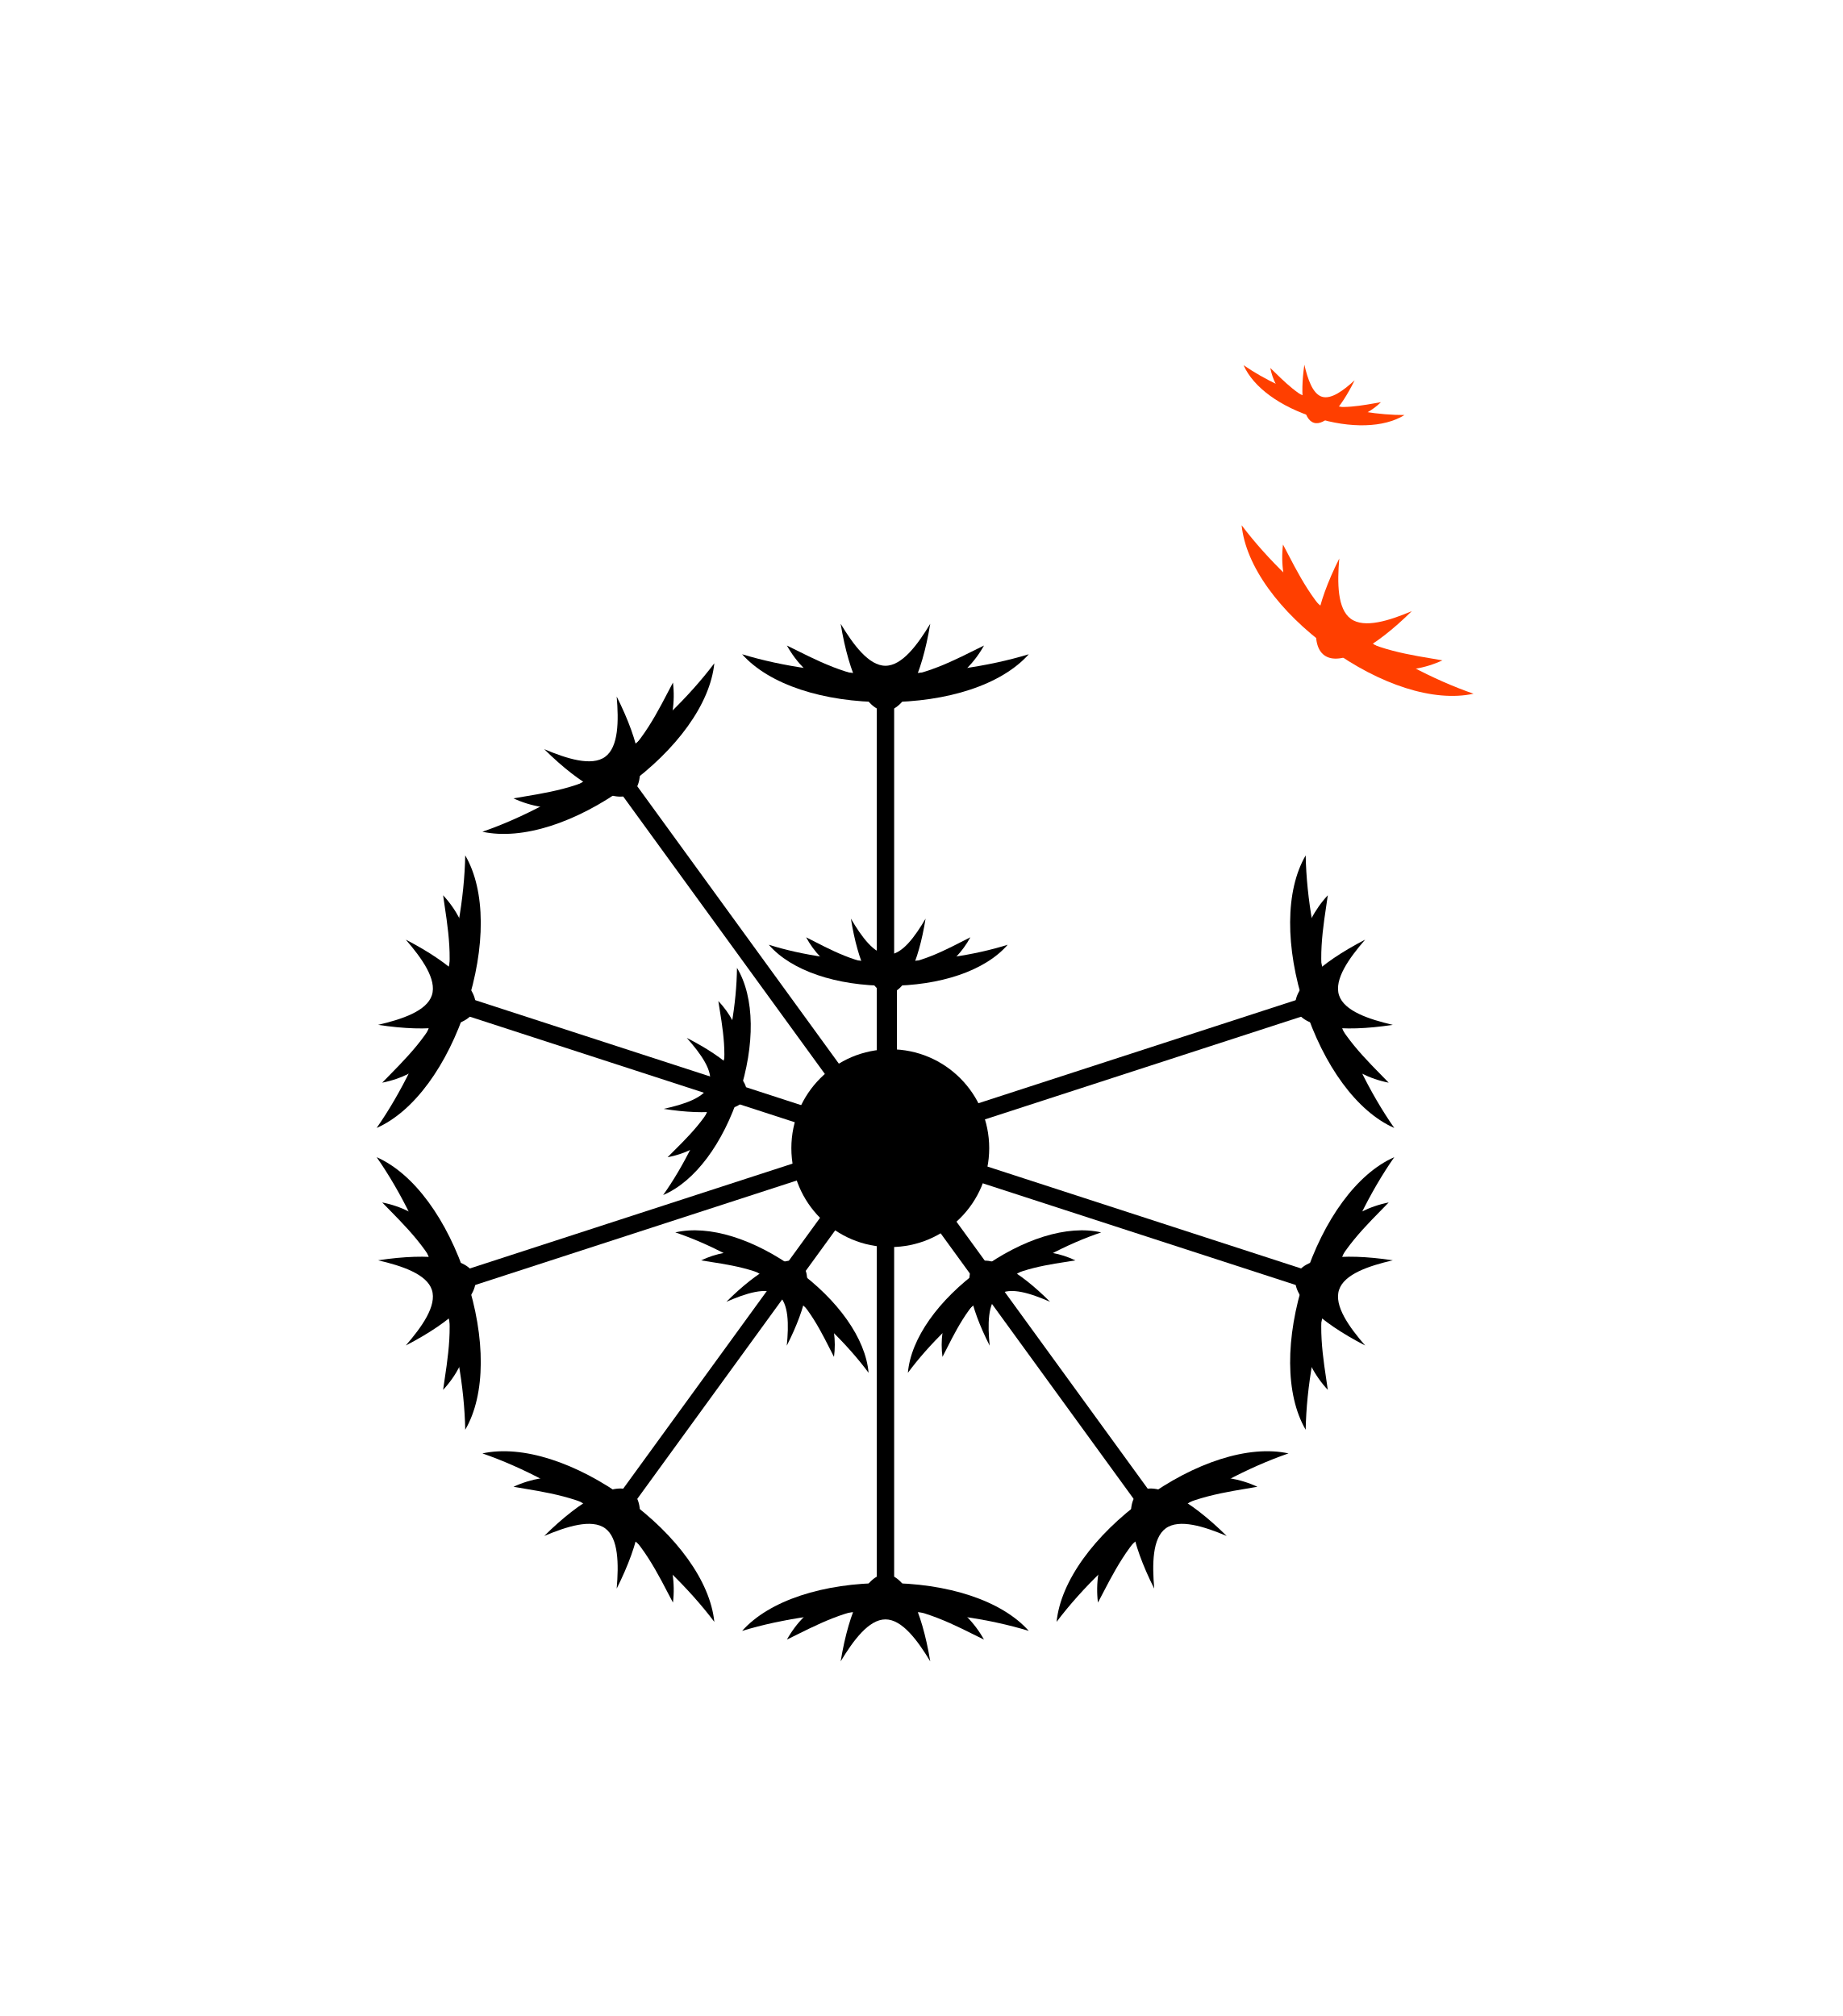
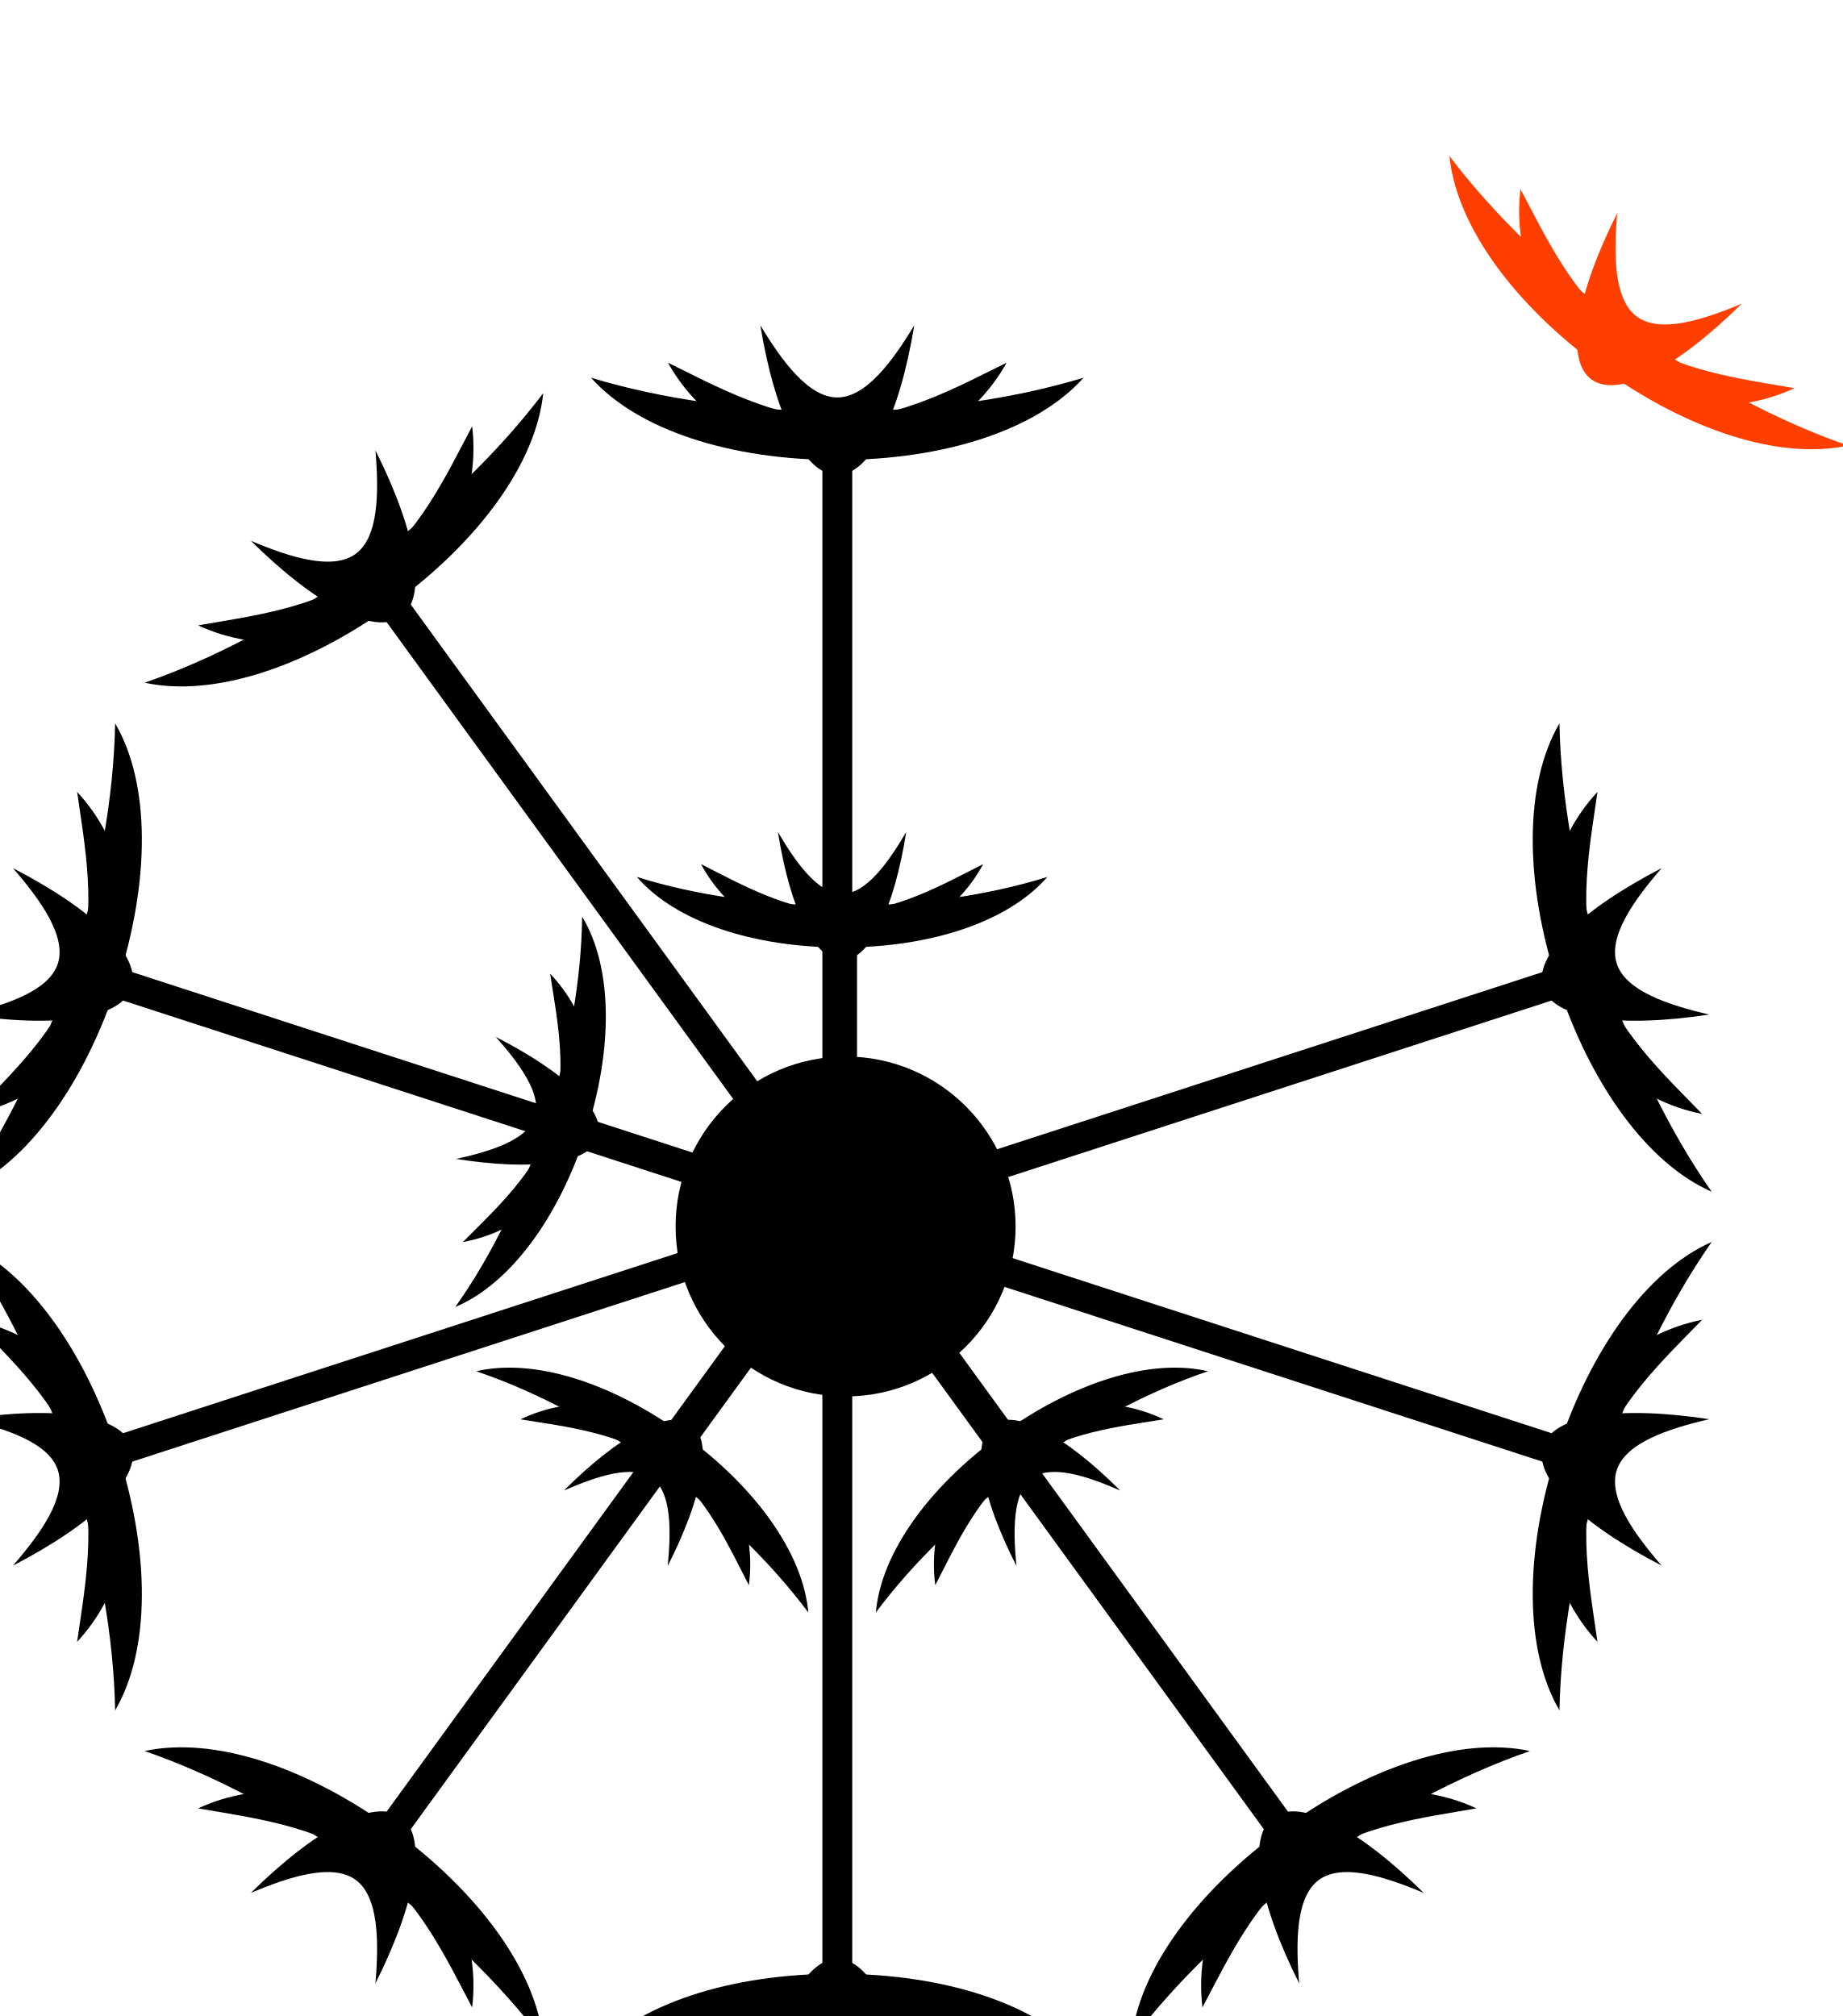
- <svg xmlns="http://www.w3.org/2000/svg" width="212" height="232" viewBox="0 0 212 232" fill="none">
+ <svg xmlns="http://www.w3.org/2000/svg" width="212" height="232" viewBox="50 50 115 135" fill="none">
  <circle cx="102.432" cy="132.131" r="11.382" fill="black" />
  <path d="M88.452 108.722C92.342 109.941 97.082 110.656 102.197 110.656C107.311 110.656 112.051 109.941 115.941 108.722C113.332 111.728 108.156 113.447 102.197 113.447C96.237 113.447 91.061 111.728 88.452 108.722Z" fill="black" />
  <path d="M92.747 107.863C95.421 109.209 98.68 111.085 102.197 111.085C105.713 111.085 108.972 109.209 111.646 107.863C109.852 111.184 106.294 113.447 102.197 113.447C98.099 113.447 94.541 111.184 92.747 107.863Z" fill="black" />
  <path d="M97.901 105.716C99.117 107.787 100.598 109.857 102.197 109.857C103.795 109.857 105.276 107.787 106.492 105.716C105.677 110.825 104.059 114.306 102.197 114.306C100.334 114.306 98.717 110.825 97.901 105.716Z" fill="black" />
  <path d="M102.197 112.588L102.197 125.473" stroke="black" stroke-width="2" />
  <path d="M143.08 42.025C145.446 43.657 148.49 45.128 151.935 46.196C155.381 47.263 158.723 47.77 161.597 47.761C159.213 49.241 155.367 49.319 151.353 48.076C147.338 46.832 144.21 44.594 143.08 42.025Z" fill="#FF3F00" />
  <path d="M146.153 42.343C147.673 43.808 149.477 45.751 151.846 46.484C154.215 47.218 156.801 46.635 158.883 46.286C156.982 48.149 154.113 48.931 151.353 48.076C148.593 47.221 146.668 44.954 146.153 42.343Z" fill="#FF3F00" />
  <path d="M150.073 41.972C150.46 43.62 151.025 45.324 152.102 45.658C153.179 45.991 154.608 44.906 155.859 43.764C154.244 47.036 152.428 49.043 151.174 48.654C149.919 48.266 149.556 45.584 150.073 41.972Z" fill="#FF3F00" />
  <path d="M126.697 141.824C122.834 143.125 118.579 145.333 114.441 148.339C110.303 151.345 106.888 154.71 104.458 157.982C104.801 154.017 107.979 149.584 112.8 146.081C117.621 142.578 122.819 140.926 126.697 141.824Z" fill="black" />
  <path d="M123.727 145.044C120.772 145.527 117.033 145.925 114.189 147.992C111.344 150.059 109.81 153.491 108.437 156.152C107.936 152.411 109.485 148.489 112.8 146.081C116.115 143.673 120.324 143.411 123.727 145.044Z" fill="black" />
  <path d="M120.819 149.811C118.618 148.85 116.203 148.045 114.91 148.985C113.617 149.924 113.636 152.47 113.869 154.86C111.526 150.247 110.788 146.481 112.295 145.386C113.802 144.291 117.156 146.156 120.819 149.811Z" fill="black" />
  <path d="M113.305 146.776L105.731 136.351" stroke="black" stroke-width="2" />
  <path d="M99.936 157.982C97.505 154.71 94.09 151.345 89.952 148.339C85.815 145.333 81.559 143.125 77.697 141.824C81.574 140.926 86.772 142.578 91.593 146.081C96.415 149.584 99.592 154.017 99.936 157.982Z" fill="black" />
  <path d="M95.956 156.152C94.584 153.491 93.049 150.059 90.205 147.992C87.36 145.925 83.621 145.527 80.666 145.044C84.07 143.411 88.278 143.673 91.593 146.081C94.908 148.489 96.457 152.411 95.956 156.152Z" fill="black" />
  <path d="M90.524 154.86C90.758 152.47 90.776 149.924 89.483 148.985C88.19 148.045 85.775 148.85 83.574 149.811C87.237 146.156 90.591 144.291 92.098 145.386C93.605 146.481 92.868 150.247 90.524 154.86Z" fill="black" />
  <path d="M91.088 146.776L98.662 136.351" stroke="black" stroke-width="2" />
  <path d="M76.299 137.524C78.66 134.201 80.805 129.914 82.385 125.049C83.966 120.185 84.75 115.456 84.794 111.38C86.846 114.79 86.882 120.244 85.04 125.912C83.198 131.58 79.964 135.972 76.299 137.524Z" fill="black" />
  <path d="M76.809 133.173C78.916 131.046 81.707 128.526 82.793 125.182C83.88 121.838 83.103 118.159 82.649 115.2C85.254 117.932 86.306 122.015 85.04 125.912C83.774 129.809 80.522 132.494 76.809 133.173Z" fill="black" />
  <path d="M76.36 127.608C78.705 127.092 81.132 126.323 81.626 124.803C82.12 123.283 80.608 121.234 79.014 119.438C83.622 121.792 86.432 124.406 85.857 126.177C85.281 127.949 81.471 128.412 76.36 127.608Z" fill="black" />
  <path d="M84.223 125.647L96.478 129.628" stroke="black" stroke-width="2" />
  <path d="M85.385 75.291C90.052 76.712 95.74 77.546 101.877 77.546C108.013 77.546 113.701 76.712 118.368 75.291C115.238 78.797 109.027 80.802 101.877 80.802C94.726 80.802 88.515 78.797 85.385 75.291Z" fill="black" />
  <path d="M90.539 74.289C93.748 75.859 97.657 78.047 101.877 78.047C106.096 78.047 110.006 75.859 113.214 74.289C111.062 78.163 106.793 80.802 101.877 80.802C96.961 80.802 92.691 78.163 90.539 74.289Z" fill="black" />
  <path d="M96.723 71.784C98.182 74.2 99.959 76.615 101.877 76.615C103.794 76.615 105.572 74.2 107.03 71.784C106.052 77.744 104.111 81.804 101.877 81.804C99.642 81.804 97.701 77.744 96.723 71.784Z" fill="black" />
  <path d="M101.877 79.299L101.877 121.049" stroke="black" stroke-width="2" />
  <path d="M142.858 60.447C145.798 64.34 149.909 68.358 154.874 71.965C159.839 75.572 164.93 78.24 169.541 79.834C164.948 80.831 158.745 78.802 152.96 74.599C147.175 70.396 143.329 65.123 142.858 60.447Z" fill="#FF3F00" />
  <path d="M147.616 62.666C149.289 65.822 151.166 69.89 154.58 72.37C157.993 74.85 162.442 75.379 165.961 75.994C161.943 77.864 156.937 77.489 152.96 74.599C148.983 71.71 147.08 67.065 147.616 62.666Z" fill="#FF3F00" />
  <path d="M154.091 64.274C153.851 67.086 153.869 70.085 155.421 71.212C156.972 72.339 159.83 71.43 162.43 70.333C158.135 74.579 154.179 76.723 152.371 75.41C150.563 74.096 151.379 69.671 154.091 64.274Z" fill="#FF3F00" />
  <path d="M150.226 98.437C150.317 103.315 151.281 108.982 153.177 114.818C155.073 120.655 157.624 125.806 160.418 129.805C156.116 127.912 152.29 122.625 150.081 115.824C147.871 109.024 147.859 102.497 150.226 98.437Z" fill="black" />
  <path d="M152.771 103.029C152.269 106.566 151.397 110.96 152.701 114.973C154.005 118.985 157.293 122.028 159.778 124.594C155.429 123.745 151.6 120.5 150.081 115.824C148.561 111.149 149.752 106.272 152.771 103.029Z" fill="black" />
  <path d="M157.065 108.136C155.218 110.27 153.47 112.707 154.063 114.53C154.655 116.354 157.502 117.298 160.25 117.939C154.279 118.85 149.818 118.259 149.128 116.134C148.437 114.009 151.699 110.908 157.065 108.136Z" fill="black" />
  <path d="M151.51 115.36L111.803 128.261" stroke="black" stroke-width="2" />
  <path d="M160.418 133.168C157.624 137.168 155.073 142.319 153.177 148.155C151.281 153.992 150.317 159.658 150.226 164.536C147.859 160.476 147.871 153.95 150.081 147.149C152.29 140.349 156.116 135.061 160.418 133.168Z" fill="black" />
  <path d="M159.778 138.379C157.294 140.945 154.005 143.988 152.701 148.001C151.397 152.013 152.269 156.408 152.771 159.945C149.752 156.701 148.561 151.825 150.081 147.149C151.6 142.474 155.429 139.228 159.778 138.379Z" fill="black" />
  <path d="M160.25 145.035C157.502 145.675 154.655 146.619 154.063 148.443C153.47 150.267 155.218 152.704 157.065 154.837C151.699 152.065 148.437 148.965 149.128 146.839C149.818 144.714 154.279 144.123 160.25 145.035Z" fill="black" />
  <path d="M151.51 147.614L111.803 134.712" stroke="black" stroke-width="2" />
  <path d="M148.249 167.257C143.638 168.85 138.547 171.518 133.582 175.126C128.617 178.733 124.506 182.75 121.566 186.643C122.037 181.967 125.883 176.694 131.668 172.491C137.453 168.288 143.656 166.26 148.249 167.257Z" fill="black" />
  <path d="M144.669 171.096C141.15 171.712 136.701 172.241 133.288 174.721C129.875 177.201 127.997 181.268 126.324 184.425C125.788 180.026 127.691 175.381 131.668 172.491C135.645 169.602 140.651 169.227 144.669 171.096Z" fill="black" />
  <path d="M141.138 176.758C138.538 175.661 135.681 174.752 134.129 175.879C132.578 177.006 132.56 180.005 132.8 182.816C130.088 177.42 129.272 172.994 131.079 171.681C132.887 170.367 136.844 172.511 141.138 176.758Z" fill="black" />
  <path d="M132.552 173.707L108.012 139.931" stroke="black" stroke-width="2" />
  <path d="M118.368 187.682C113.701 186.261 108.013 185.427 101.877 185.427C95.74 185.427 90.052 186.261 85.385 187.682C88.515 184.177 94.726 182.171 101.877 182.171C109.027 182.171 115.238 184.177 118.368 187.682Z" fill="black" />
  <path d="M113.214 188.684C110.006 187.114 106.096 184.927 101.877 184.927C97.658 184.927 93.748 187.114 90.539 188.684C92.691 184.81 96.961 182.171 101.877 182.171C106.793 182.171 111.063 184.81 113.214 188.684Z" fill="black" />
  <path d="M107.03 191.189C105.572 188.774 103.794 186.358 101.877 186.358C99.959 186.358 98.182 188.774 96.723 191.189C97.701 185.229 99.642 181.169 101.877 181.169C104.111 181.169 106.052 185.229 107.03 191.189Z" fill="black" />
  <path d="M101.877 183.674L101.877 141.924" stroke="black" stroke-width="2" />
  <path d="M82.187 186.643C79.247 182.75 75.136 178.733 70.171 175.125C65.206 171.518 60.115 168.85 55.504 167.257C60.097 166.26 66.3 168.288 72.085 172.491C77.87 176.694 81.716 181.967 82.187 186.643Z" fill="black" />
  <path d="M77.429 184.425C75.756 181.268 73.879 177.201 70.465 174.721C67.052 172.241 62.603 171.712 59.084 171.096C63.102 169.227 68.108 169.602 72.085 172.491C76.062 175.381 77.965 180.026 77.429 184.425Z" fill="black" />
  <path d="M70.954 182.816C71.194 180.005 71.175 177.006 69.624 175.879C68.073 174.751 65.215 175.661 62.615 176.758C66.909 172.511 70.866 170.367 72.674 171.681C74.482 172.994 73.665 177.42 70.954 182.816Z" fill="black" />
  <path d="M71.201 173.707L95.742 139.931" stroke="black" stroke-width="2" />
  <path d="M53.528 164.536C53.437 159.658 52.472 153.992 50.576 148.155C48.68 142.319 46.129 137.168 43.335 133.168C47.637 135.061 51.463 140.349 53.673 147.149C55.882 153.95 55.895 160.476 53.528 164.536Z" fill="black" />
  <path d="M50.982 159.945C51.484 156.408 52.356 152.013 51.052 148.001C49.748 143.988 46.46 140.945 43.975 138.379C48.324 139.228 52.154 142.474 53.673 147.149C55.192 151.825 54.001 156.701 50.982 159.945Z" fill="black" />
  <path d="M46.689 154.837C48.535 152.704 50.283 150.267 49.691 148.443C49.098 146.619 46.252 145.675 43.504 145.035C49.474 144.123 53.935 144.714 54.626 146.84C55.316 148.965 52.055 152.065 46.689 154.837Z" fill="black" />
  <path d="M52.243 147.614L91.95 134.712" stroke="black" stroke-width="2" />
  <path d="M43.335 129.805C46.129 125.806 48.68 120.655 50.576 114.818C52.472 108.982 53.437 103.315 53.528 98.437C55.895 102.497 55.882 109.024 53.673 115.824C51.463 122.625 47.637 127.912 43.335 129.805Z" fill="black" />
  <path d="M43.975 124.594C46.46 122.028 49.748 118.985 51.052 114.973C52.356 110.96 51.484 106.566 50.982 103.029C54.001 106.272 55.192 111.149 53.673 115.824C52.154 120.5 48.324 123.745 43.975 124.594Z" fill="black" />
  <path d="M43.504 117.939C46.252 117.298 49.098 116.354 49.691 114.53C50.283 112.707 48.535 110.27 46.689 108.136C52.055 110.908 55.316 114.009 54.626 116.134C53.935 118.259 49.474 118.85 43.504 117.939Z" fill="black" />
  <path d="M52.243 115.36L91.95 128.261" stroke="black" stroke-width="2" />
  <path d="M55.504 95.717C60.115 94.123 65.206 91.455 70.171 87.848C75.136 84.241 79.247 80.223 82.187 76.33C81.716 81.006 77.87 86.279 72.085 90.482C66.3 94.685 60.097 96.713 55.504 95.717Z" fill="black" />
  <path d="M59.084 91.877C62.603 91.261 67.052 90.733 70.465 88.253C73.879 85.773 75.756 81.705 77.429 78.549C77.965 82.948 76.062 87.592 72.085 90.482C68.108 93.371 63.102 93.746 59.084 91.877Z" fill="black" />
  <path d="M62.615 86.215C65.215 87.312 68.072 88.222 69.624 87.095C71.175 85.967 71.194 82.969 70.954 80.157C73.665 85.554 74.482 89.979 72.674 91.293C70.866 92.606 66.909 90.462 62.615 86.215Z" fill="black" />
  <path d="M71.201 89.266L95.742 123.042" stroke="black" stroke-width="2" />
</svg>
